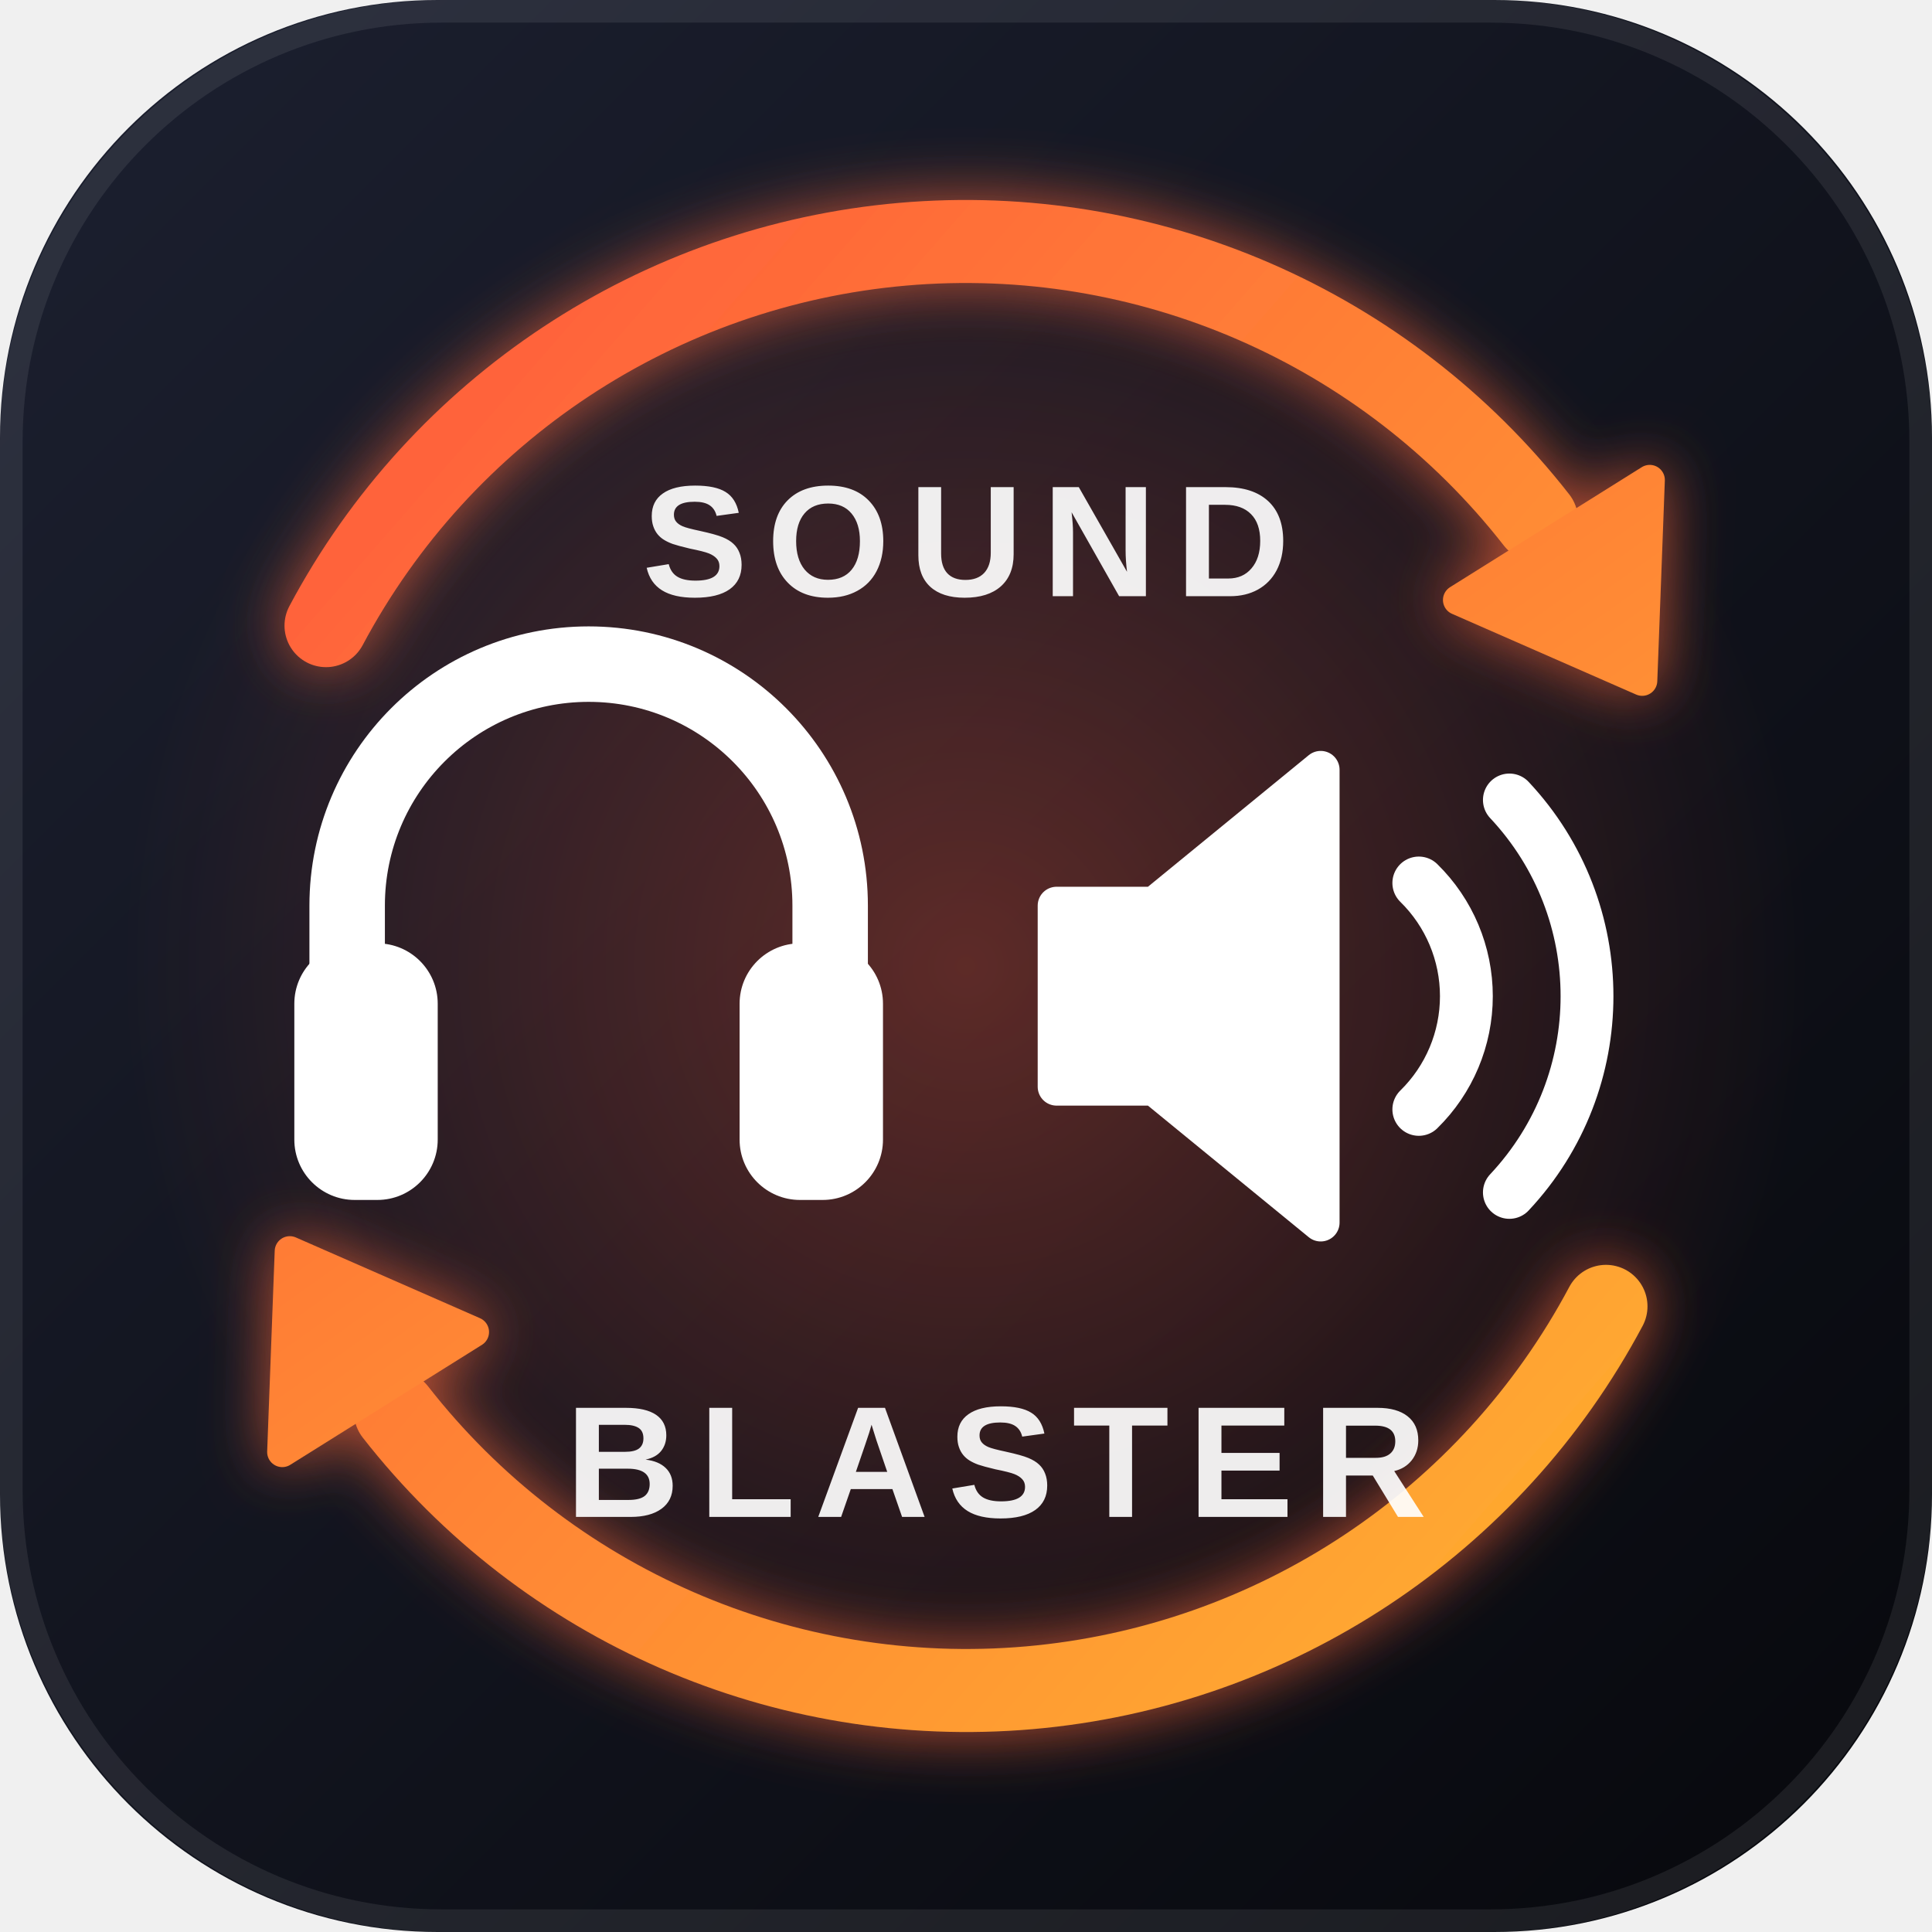
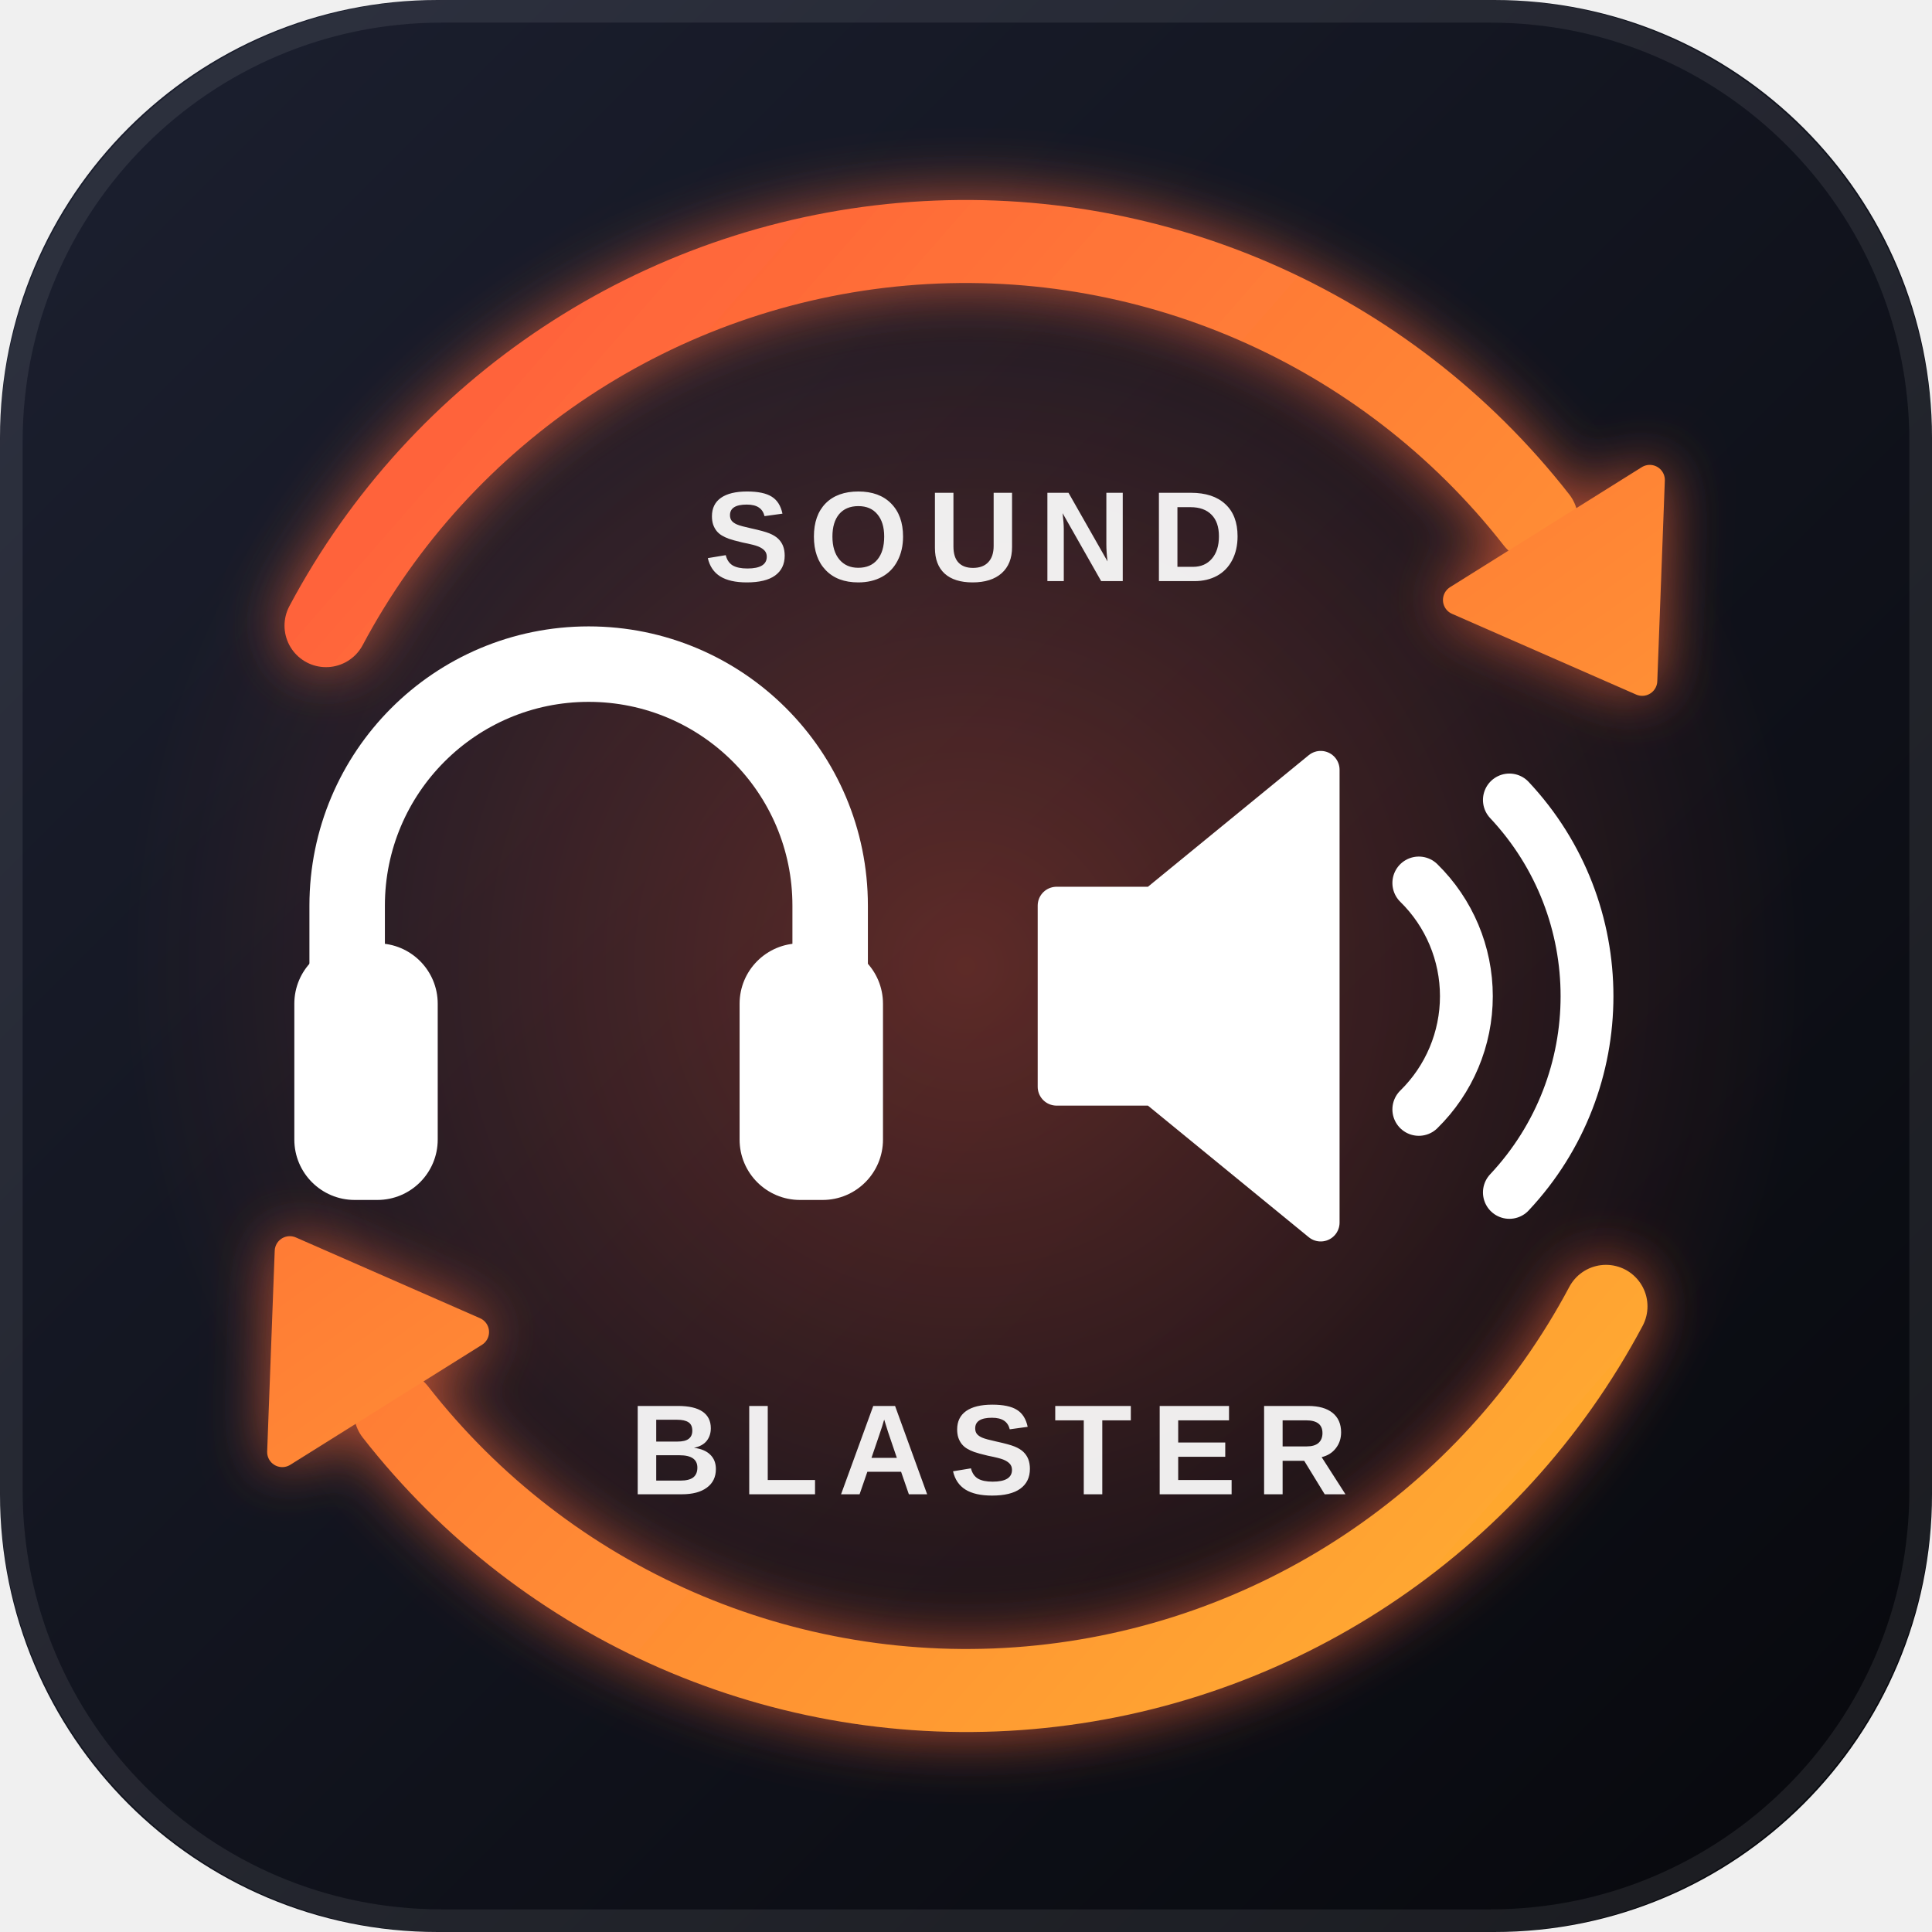
<svg xmlns="http://www.w3.org/2000/svg" viewBox="0 0 256 256">
  <defs>
    <linearGradient id="bg" x1="0" y1="0" x2="1" y2="1">
      <stop offset="0" stop-color="#1c2030" />
      <stop offset="1" stop-color="#07080c" />
    </linearGradient>
    <linearGradient id="fx" x1="0" y1="0" x2="1" y2="1">
      <stop offset="0" stop-color="#ff5a3c" />
      <stop offset="1" stop-color="#ffb02e" />
    </linearGradient>
    <radialGradient id="glow" cx=".5" cy=".5" r=".5">
      <stop offset="0" stop-color="#ff5a3c" stop-opacity=".32" />
      <stop offset="1" stop-color="#ff5a3c" stop-opacity="0" />
    </radialGradient>
    <filter id="sh" x="-20%" y="-20%" width="140%" height="140%">
      <feDropShadow dx="0" dy="0" stdDeviation="4" flood-color="#ff6a3c" flood-opacity=".7" />
    </filter>
  </defs>
  <rect width="256" height="256" rx="58" fill="url(#bg)" />
  <rect x="1.5" y="1.5" width="253" height="253" rx="57" fill="none" stroke="#fff" stroke-opacity=".08" stroke-width="3" />
  <circle cx="128" cy="128" r="112" fill="url(#glow)" />
  <g filter="url(#sh)">
    <path d="M43.2 82.9A96 96 0 0 1 203.6 68.9M212.8 173.1A96 96 0 0 1 52.4 187.1" fill="none" stroke="url(#fx)" stroke-width="11" stroke-linecap="round" />
    <path d="M217.6 90.2 L218.6 63.6 L193.2 79.5ZM38.4 165.8 L37.4 192.4 L62.8 176.5Z" fill="url(#fx)" stroke="url(#fx)" stroke-width="4" stroke-linejoin="round" />
  </g>
  <path d="M46 134v-14a32 32 0 0 1 64 0v14" fill="none" stroke="#fff" stroke-width="10" stroke-linecap="round" />
  <rect x="39" y="125" width="19" height="34" rx="8" fill="#fff" />
  <rect x="98" y="125" width="19" height="34" rx="8" fill="#fff" />
  <path d="M140 120h13l22-18v60l-22-18h-13z" fill="#fff" stroke="#fff" stroke-width="5" stroke-linejoin="round" />
  <g fill="none" stroke="#fff" stroke-width="7" stroke-linecap="round">
    <path d="M188 117a21 21 0 0 1 0 30" />
    <path d="M200 106a38 38 0 0 1 0 52" />
  </g>
-   <g font-family="Arial Black,Arial,Helvetica,sans-serif" font-weight="900" font-size="21" letter-spacing="2.5" fill="#fff" fill-opacity=".92" text-anchor="middle">
-     <text x="128" y="79">SOUND</text>
-     <text x="132" y="201">BLASTER</text>
+   <g font-family="Arial Black,Arial,Helvetica,sans-serif" font-weight="900" font-size="17" letter-spacing="2.5" fill="#fff" fill-opacity=".92" text-anchor="middle">
+     <text x="129" y="77">SOUND</text>
+     <text x="131" y="198">BLASTER</text>
  </g>
</svg>
